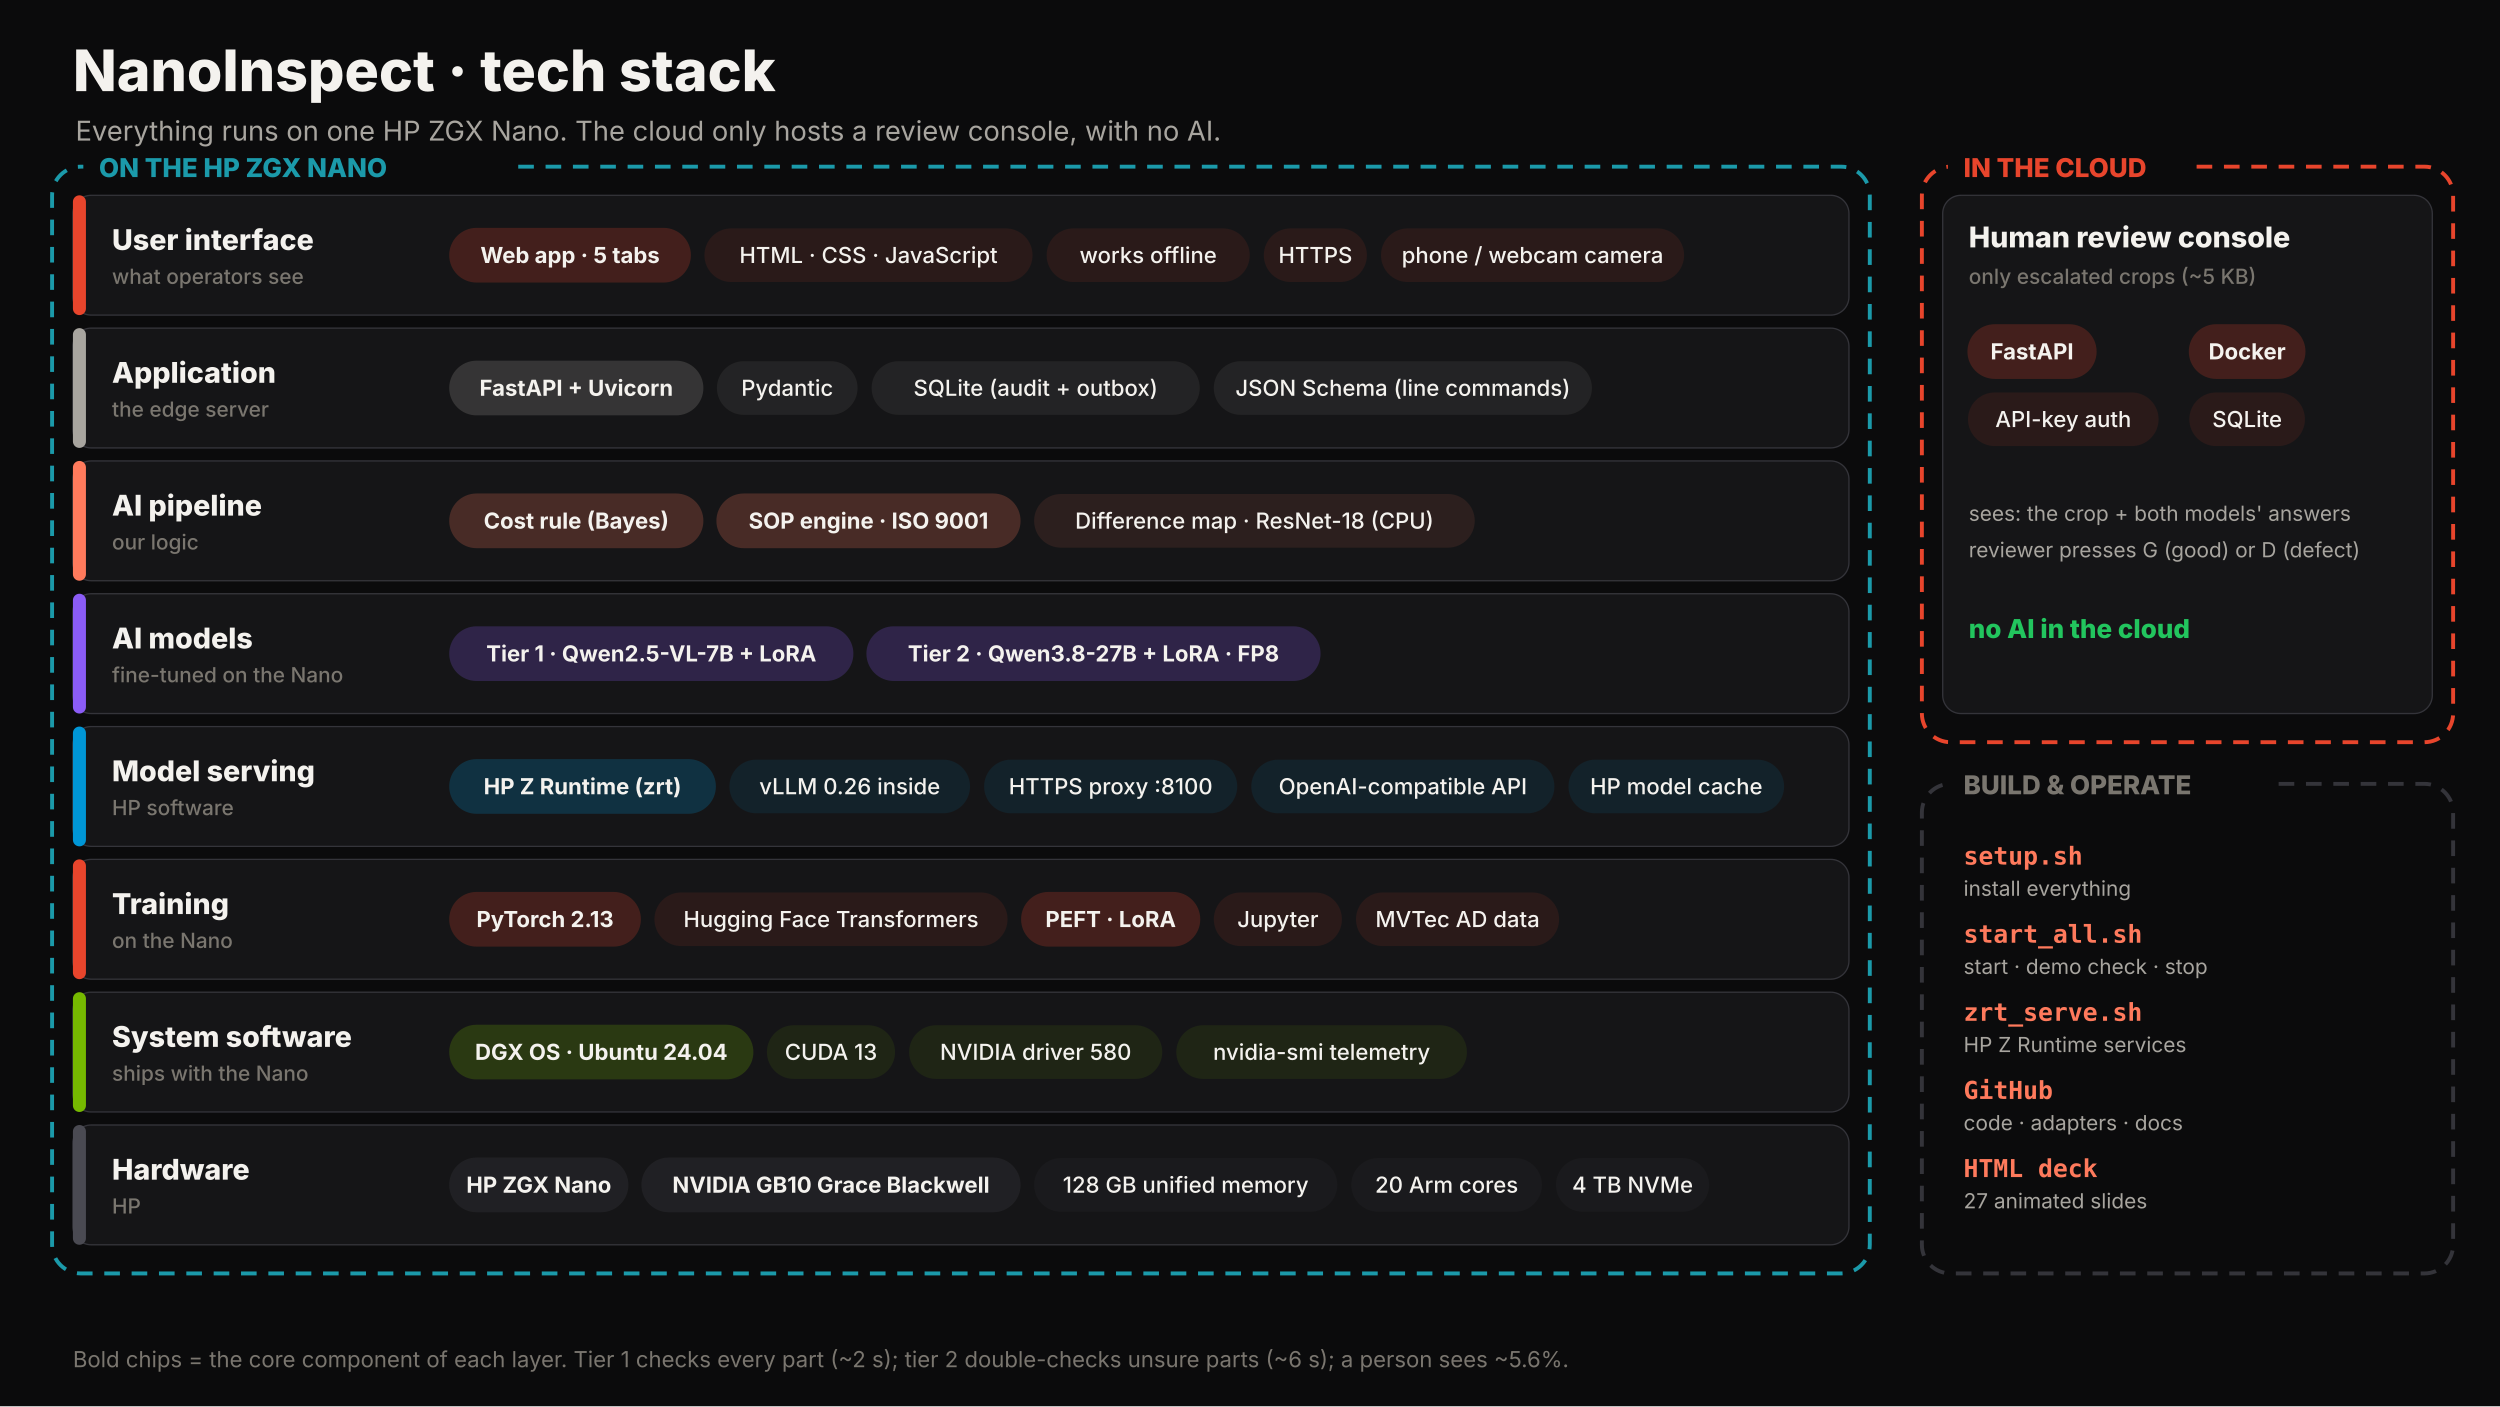
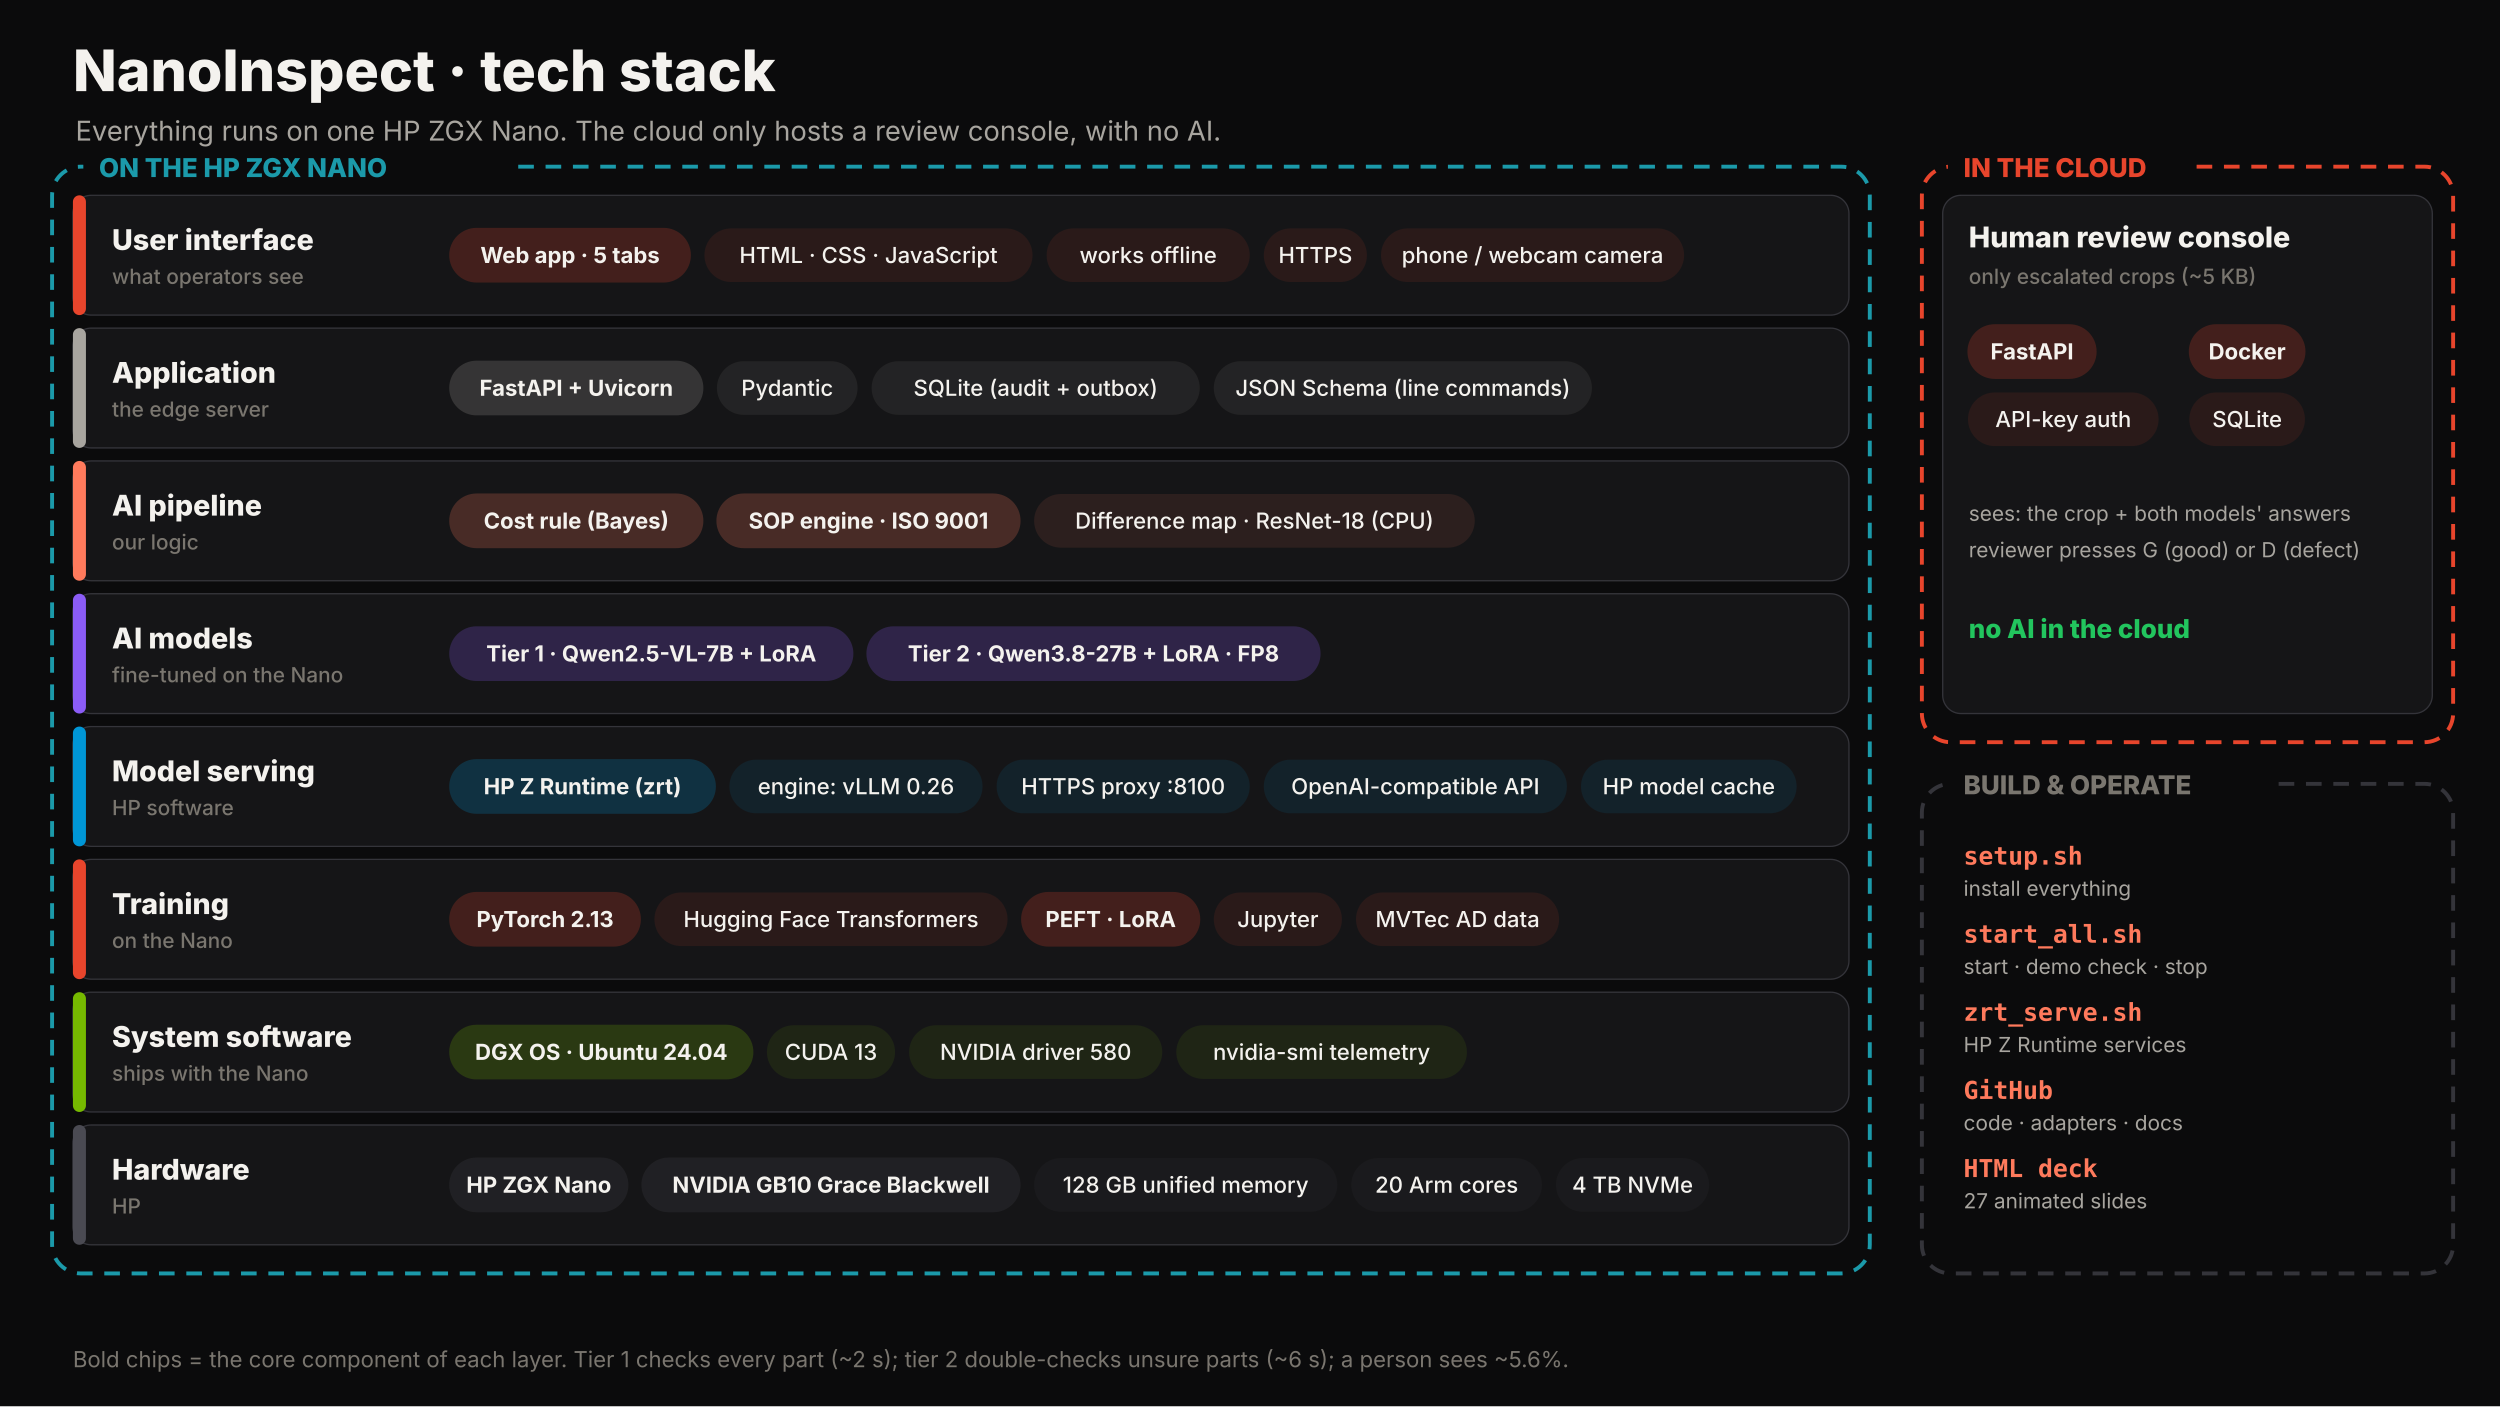
<svg xmlns="http://www.w3.org/2000/svg" viewBox="0 0 1920 1080" width="1920" height="1080">
  <rect width="1920" height="1080" fill="#0b0b0c" />
  <text x="56" y="70" font-size="44" font-weight="800" fill="#f4f2ee" text-anchor="start" font-family="Inter,Segoe UI,Helvetica,Arial,sans-serif">NanoInspect · tech stack</text>
  <text x="58" y="108" font-size="21" font-weight="400" fill="#a8a59f" text-anchor="start" font-family="Inter,Segoe UI,Helvetica,Arial,sans-serif">Everything runs on one HP ZGX Nano. The cloud only hosts a review console, with no AI.</text>
  <rect x="40" y="128" width="1396" height="850" rx="22" fill="none" stroke="#1b9aaa" stroke-width="3" stroke-dasharray="12 9" />
  <rect x="64" y="114" width="330" height="30" fill="#0b0b0c" />
  <text x="76" y="136" font-size="20" font-weight="800" fill="#1b9aaa" text-anchor="start" font-family="Inter,Segoe UI,Helvetica,Arial,sans-serif">ON THE HP ZGX NANO</text>
  <rect x="56" y="150" width="1364" height="92" rx="14" fill="#151517" stroke="#34343a" />
  <rect x="56" y="150" width="10" height="92" rx="5" fill="#e8452c" />
  <text x="86" y="192" font-size="22" font-weight="800" fill="#f4f2ee" text-anchor="start" font-family="Inter,Segoe UI,Helvetica,Arial,sans-serif">User interface</text>
  <text x="86" y="218" font-size="16" font-weight="500" fill="#7a766f" text-anchor="start" font-family="Inter,Segoe UI,Helvetica,Arial,sans-serif">what operators see</text>
  <rect x="346" y="176" width="183.6" height="40" rx="20" fill="#e8452c" opacity="0.22" stroke="#e8452c" stroke-width="2" />
  <text x="437.8" y="202" font-size="17" font-weight="700" fill="#f4f2ee" text-anchor="middle" font-family="Inter,Segoe UI,Helvetica,Arial,sans-serif">Web app · 5 tabs</text>
  <rect x="541.6" y="176" width="250.8" height="40" rx="20" fill="#e8452c" opacity="0.1" stroke="#e8452c" stroke-width="1.2" />
  <text x="667.0" y="202" font-size="17" font-weight="500" fill="#f4f2ee" text-anchor="middle" font-family="Inter,Segoe UI,Helvetica,Arial,sans-serif">HTML · CSS · JavaScript</text>
  <rect x="804.4" y="176" width="154.8" height="40" rx="20" fill="#e8452c" opacity="0.1" stroke="#e8452c" stroke-width="1.2" />
  <text x="881.8" y="202" font-size="17" font-weight="500" fill="#f4f2ee" text-anchor="middle" font-family="Inter,Segoe UI,Helvetica,Arial,sans-serif">works offline</text>
  <rect x="971.2" y="176" width="78.0" height="40" rx="20" fill="#e8452c" opacity="0.1" stroke="#e8452c" stroke-width="1.2" />
  <text x="1010.2" y="202" font-size="17" font-weight="500" fill="#f4f2ee" text-anchor="middle" font-family="Inter,Segoe UI,Helvetica,Arial,sans-serif">HTTPS</text>
  <rect x="1061.2" y="176" width="231.6" height="40" rx="20" fill="#e8452c" opacity="0.1" stroke="#e8452c" stroke-width="1.2" />
  <text x="1177.0" y="202" font-size="17" font-weight="500" fill="#f4f2ee" text-anchor="middle" font-family="Inter,Segoe UI,Helvetica,Arial,sans-serif">phone / webcam camera</text>
  <rect x="56" y="252" width="1364" height="92" rx="14" fill="#151517" stroke="#34343a" />
  <rect x="56" y="252" width="10" height="92" rx="5" fill="#a8a59f" />
  <text x="86" y="294" font-size="22" font-weight="800" fill="#f4f2ee" text-anchor="start" font-family="Inter,Segoe UI,Helvetica,Arial,sans-serif">Application</text>
  <text x="86" y="320" font-size="16" font-weight="500" fill="#7a766f" text-anchor="start" font-family="Inter,Segoe UI,Helvetica,Arial,sans-serif">the edge server</text>
  <rect x="346" y="278" width="193.2" height="40" rx="20" fill="#a8a59f" opacity="0.22" stroke="#a8a59f" stroke-width="2" />
  <text x="442.6" y="304" font-size="17" font-weight="700" fill="#f4f2ee" text-anchor="middle" font-family="Inter,Segoe UI,Helvetica,Arial,sans-serif">FastAPI + Uvicorn</text>
  <rect x="551.2" y="278" width="106.8" height="40" rx="20" fill="#a8a59f" opacity="0.1" stroke="#a8a59f" stroke-width="1.2" />
  <text x="604.6" y="304" font-size="17" font-weight="500" fill="#f4f2ee" text-anchor="middle" font-family="Inter,Segoe UI,Helvetica,Arial,sans-serif">Pydantic</text>
  <rect x="670.0" y="278" width="250.8" height="40" rx="20" fill="#a8a59f" opacity="0.1" stroke="#a8a59f" stroke-width="1.2" />
  <text x="795.4" y="304" font-size="17" font-weight="500" fill="#f4f2ee" text-anchor="middle" font-family="Inter,Segoe UI,Helvetica,Arial,sans-serif">SQLite (audit + outbox)</text>
  <rect x="932.8" y="278" width="289.2" height="40" rx="20" fill="#a8a59f" opacity="0.1" stroke="#a8a59f" stroke-width="1.2" />
  <text x="1077.4" y="304" font-size="17" font-weight="500" fill="#f4f2ee" text-anchor="middle" font-family="Inter,Segoe UI,Helvetica,Arial,sans-serif">JSON Schema (line commands)</text>
  <rect x="56" y="354" width="1364" height="92" rx="14" fill="#151517" stroke="#34343a" />
  <rect x="56" y="354" width="10" height="92" rx="5" fill="#ff7a5c" />
  <text x="86" y="396" font-size="22" font-weight="800" fill="#f4f2ee" text-anchor="start" font-family="Inter,Segoe UI,Helvetica,Arial,sans-serif">AI pipeline</text>
  <text x="86" y="422" font-size="16" font-weight="500" fill="#7a766f" text-anchor="start" font-family="Inter,Segoe UI,Helvetica,Arial,sans-serif">our logic</text>
  <rect x="346" y="380" width="193.2" height="40" rx="20" fill="#ff7a5c" opacity="0.22" stroke="#ff7a5c" stroke-width="2" />
  <text x="442.6" y="406" font-size="17" font-weight="700" fill="#f4f2ee" text-anchor="middle" font-family="Inter,Segoe UI,Helvetica,Arial,sans-serif">Cost rule (Bayes)</text>
  <rect x="551.2" y="380" width="231.6" height="40" rx="20" fill="#ff7a5c" opacity="0.22" stroke="#ff7a5c" stroke-width="2" />
  <text x="667.0" y="406" font-size="17" font-weight="700" fill="#f4f2ee" text-anchor="middle" font-family="Inter,Segoe UI,Helvetica,Arial,sans-serif">SOP engine · ISO 9001</text>
  <rect x="794.8" y="380" width="337.2" height="40" rx="20" fill="#ff7a5c" opacity="0.1" stroke="#ff7a5c" stroke-width="1.2" />
  <text x="963.4" y="406" font-size="17" font-weight="500" fill="#f4f2ee" text-anchor="middle" font-family="Inter,Segoe UI,Helvetica,Arial,sans-serif">Difference map · ResNet-18 (CPU)</text>
  <rect x="56" y="456" width="1364" height="92" rx="14" fill="#151517" stroke="#34343a" />
  <rect x="56" y="456" width="10" height="92" rx="5" fill="#8b5cf6" />
  <text x="86" y="498" font-size="22" font-weight="800" fill="#f4f2ee" text-anchor="start" font-family="Inter,Segoe UI,Helvetica,Arial,sans-serif">AI models</text>
  <text x="86" y="524" font-size="16" font-weight="500" fill="#7a766f" text-anchor="start" font-family="Inter,Segoe UI,Helvetica,Arial,sans-serif">fine-tuned on the Nano</text>
  <rect x="346" y="482" width="308.4" height="40" rx="20" fill="#8b5cf6" opacity="0.22" stroke="#8b5cf6" stroke-width="2" />
  <text x="500.2" y="508" font-size="17" font-weight="700" fill="#f4f2ee" text-anchor="middle" font-family="Inter,Segoe UI,Helvetica,Arial,sans-serif">Tier 1 · Qwen2.5-VL-7B + LoRA</text>
  <rect x="666.4" y="482" width="346.8" height="40" rx="20" fill="#8b5cf6" opacity="0.22" stroke="#8b5cf6" stroke-width="2" />
  <text x="839.8" y="508" font-size="17" font-weight="700" fill="#f4f2ee" text-anchor="middle" font-family="Inter,Segoe UI,Helvetica,Arial,sans-serif">Tier 2 · Qwen3.8-27B + LoRA · FP8</text>
  <rect x="56" y="558" width="1364" height="92" rx="14" fill="#151517" stroke="#34343a" />
  <rect x="56" y="558" width="10" height="92" rx="5" fill="#0096d6" />
  <text x="86" y="600" font-size="22" font-weight="800" fill="#f4f2ee" text-anchor="start" font-family="Inter,Segoe UI,Helvetica,Arial,sans-serif">Model serving</text>
  <text x="86" y="626" font-size="16" font-weight="500" fill="#7a766f" text-anchor="start" font-family="Inter,Segoe UI,Helvetica,Arial,sans-serif">HP software</text>
  <rect x="346" y="584" width="202.8" height="40" rx="20" fill="#0096d6" opacity="0.22" stroke="#0096d6" stroke-width="2" />
  <text x="447.4" y="610" font-size="17" font-weight="700" fill="#f4f2ee" text-anchor="middle" font-family="Inter,Segoe UI,Helvetica,Arial,sans-serif">HP Z Runtime (zrt)</text>
-   <rect x="560.8" y="584" width="183.6" height="40" rx="20" fill="#0096d6" opacity="0.1" stroke="#0096d6" stroke-width="1.2" />
-   <text x="652.6" y="610" font-size="17" font-weight="500" fill="#f4f2ee" text-anchor="middle" font-family="Inter,Segoe UI,Helvetica,Arial,sans-serif">vLLM 0.26 inside</text>
-   <rect x="756.4" y="584" width="193.2" height="40" rx="20" fill="#0096d6" opacity="0.1" stroke="#0096d6" stroke-width="1.2" />
-   <text x="853.0" y="610" font-size="17" font-weight="500" fill="#f4f2ee" text-anchor="middle" font-family="Inter,Segoe UI,Helvetica,Arial,sans-serif">HTTPS proxy :8100</text>
-   <rect x="961.6" y="584" width="231.6" height="40" rx="20" fill="#0096d6" opacity="0.1" stroke="#0096d6" stroke-width="1.2" />
-   <text x="1077.4" y="610" font-size="17" font-weight="500" fill="#f4f2ee" text-anchor="middle" font-family="Inter,Segoe UI,Helvetica,Arial,sans-serif">OpenAI-compatible API</text>
-   <rect x="1205.2" y="584" width="164.4" height="40" rx="20" fill="#0096d6" opacity="0.1" stroke="#0096d6" stroke-width="1.2" />
-   <text x="1287.4" y="610" font-size="17" font-weight="500" fill="#f4f2ee" text-anchor="middle" font-family="Inter,Segoe UI,Helvetica,Arial,sans-serif">HP model cache</text>
+   <rect x="560.8" y="584" width="193.2" height="40" rx="20" fill="#0096d6" opacity="0.1" stroke="#0096d6" stroke-width="1.2" />
+   <text x="657.4" y="610" font-size="17" font-weight="500" fill="#f4f2ee" text-anchor="middle" font-family="Inter,Segoe UI,Helvetica,Arial,sans-serif">engine: vLLM 0.26</text>
+   <rect x="766.0" y="584" width="193.2" height="40" rx="20" fill="#0096d6" opacity="0.1" stroke="#0096d6" stroke-width="1.2" />
+   <text x="862.6" y="610" font-size="17" font-weight="500" fill="#f4f2ee" text-anchor="middle" font-family="Inter,Segoe UI,Helvetica,Arial,sans-serif">HTTPS proxy :8100</text>
+   <rect x="971.2" y="584" width="231.6" height="40" rx="20" fill="#0096d6" opacity="0.1" stroke="#0096d6" stroke-width="1.2" />
+   <text x="1087.0" y="610" font-size="17" font-weight="500" fill="#f4f2ee" text-anchor="middle" font-family="Inter,Segoe UI,Helvetica,Arial,sans-serif">OpenAI-compatible API</text>
+   <rect x="1214.8" y="584" width="164.4" height="40" rx="20" fill="#0096d6" opacity="0.1" stroke="#0096d6" stroke-width="1.2" />
+   <text x="1297.0" y="610" font-size="17" font-weight="500" fill="#f4f2ee" text-anchor="middle" font-family="Inter,Segoe UI,Helvetica,Arial,sans-serif">HP model cache</text>
  <rect x="56" y="660" width="1364" height="92" rx="14" fill="#151517" stroke="#34343a" />
  <rect x="56" y="660" width="10" height="92" rx="5" fill="#e8452c" />
  <text x="86" y="702" font-size="22" font-weight="800" fill="#f4f2ee" text-anchor="start" font-family="Inter,Segoe UI,Helvetica,Arial,sans-serif">Training</text>
  <text x="86" y="728" font-size="16" font-weight="500" fill="#7a766f" text-anchor="start" font-family="Inter,Segoe UI,Helvetica,Arial,sans-serif">on the Nano</text>
  <rect x="346" y="686" width="145.2" height="40" rx="20" fill="#e8452c" opacity="0.22" stroke="#e8452c" stroke-width="2" />
  <text x="418.6" y="712" font-size="17" font-weight="700" fill="#f4f2ee" text-anchor="middle" font-family="Inter,Segoe UI,Helvetica,Arial,sans-serif">PyTorch 2.13</text>
  <rect x="503.2" y="686" width="270.0" height="40" rx="20" fill="#e8452c" opacity="0.1" stroke="#e8452c" stroke-width="1.2" />
  <text x="638.2" y="712" font-size="17" font-weight="500" fill="#f4f2ee" text-anchor="middle" font-family="Inter,Segoe UI,Helvetica,Arial,sans-serif">Hugging Face Transformers</text>
  <rect x="785.2" y="686" width="135.6" height="40" rx="20" fill="#e8452c" opacity="0.22" stroke="#e8452c" stroke-width="2" />
  <text x="853.0" y="712" font-size="17" font-weight="700" fill="#f4f2ee" text-anchor="middle" font-family="Inter,Segoe UI,Helvetica,Arial,sans-serif">PEFT · LoRA</text>
  <rect x="932.8" y="686" width="97.2" height="40" rx="20" fill="#e8452c" opacity="0.1" stroke="#e8452c" stroke-width="1.2" />
  <text x="981.4" y="712" font-size="17" font-weight="500" fill="#f4f2ee" text-anchor="middle" font-family="Inter,Segoe UI,Helvetica,Arial,sans-serif">Jupyter</text>
  <rect x="1042.0" y="686" width="154.8" height="40" rx="20" fill="#e8452c" opacity="0.1" stroke="#e8452c" stroke-width="1.2" />
  <text x="1119.4" y="712" font-size="17" font-weight="500" fill="#f4f2ee" text-anchor="middle" font-family="Inter,Segoe UI,Helvetica,Arial,sans-serif">MVTec AD data</text>
  <rect x="56" y="762" width="1364" height="92" rx="14" fill="#151517" stroke="#34343a" />
  <rect x="56" y="762" width="10" height="92" rx="5" fill="#76b900" />
  <text x="86" y="804" font-size="22" font-weight="800" fill="#f4f2ee" text-anchor="start" font-family="Inter,Segoe UI,Helvetica,Arial,sans-serif">System software</text>
  <text x="86" y="830" font-size="16" font-weight="500" fill="#7a766f" text-anchor="start" font-family="Inter,Segoe UI,Helvetica,Arial,sans-serif">ships with the Nano</text>
  <rect x="346" y="788" width="231.6" height="40" rx="20" fill="#76b900" opacity="0.22" stroke="#76b900" stroke-width="2" />
  <text x="461.8" y="814" font-size="17" font-weight="700" fill="#f4f2ee" text-anchor="middle" font-family="Inter,Segoe UI,Helvetica,Arial,sans-serif">DGX OS · Ubuntu 24.04</text>
  <rect x="589.6" y="788" width="97.2" height="40" rx="20" fill="#76b900" opacity="0.1" stroke="#76b900" stroke-width="1.2" />
  <text x="638.2" y="814" font-size="17" font-weight="500" fill="#f4f2ee" text-anchor="middle" font-family="Inter,Segoe UI,Helvetica,Arial,sans-serif">CUDA 13</text>
  <rect x="698.8" y="788" width="193.2" height="40" rx="20" fill="#76b900" opacity="0.1" stroke="#76b900" stroke-width="1.2" />
  <text x="795.4" y="814" font-size="17" font-weight="500" fill="#f4f2ee" text-anchor="middle" font-family="Inter,Segoe UI,Helvetica,Arial,sans-serif">NVIDIA driver 580</text>
  <rect x="904.0" y="788" width="222.0" height="40" rx="20" fill="#76b900" opacity="0.1" stroke="#76b900" stroke-width="1.2" />
  <text x="1015.0" y="814" font-size="17" font-weight="500" fill="#f4f2ee" text-anchor="middle" font-family="Inter,Segoe UI,Helvetica,Arial,sans-serif">nvidia-smi telemetry</text>
  <rect x="56" y="864" width="1364" height="92" rx="14" fill="#151517" stroke="#34343a" />
  <rect x="56" y="864" width="10" height="92" rx="5" fill="#4a4a52" />
  <text x="86" y="906" font-size="22" font-weight="800" fill="#f4f2ee" text-anchor="start" font-family="Inter,Segoe UI,Helvetica,Arial,sans-serif">Hardware</text>
  <text x="86" y="932" font-size="16" font-weight="500" fill="#7a766f" text-anchor="start" font-family="Inter,Segoe UI,Helvetica,Arial,sans-serif">HP</text>
  <rect x="346" y="890" width="135.6" height="40" rx="20" fill="#4a4a52" opacity="0.22" stroke="#4a4a52" stroke-width="2" />
  <text x="413.8" y="916" font-size="17" font-weight="700" fill="#f4f2ee" text-anchor="middle" font-family="Inter,Segoe UI,Helvetica,Arial,sans-serif">HP ZGX Nano</text>
  <rect x="493.6" y="890" width="289.2" height="40" rx="20" fill="#4a4a52" opacity="0.22" stroke="#4a4a52" stroke-width="2" />
  <text x="638.2" y="916" font-size="17" font-weight="700" fill="#f4f2ee" text-anchor="middle" font-family="Inter,Segoe UI,Helvetica,Arial,sans-serif">NVIDIA GB10 Grace Blackwell</text>
  <rect x="794.8" y="890" width="231.6" height="40" rx="20" fill="#4a4a52" opacity="0.1" stroke="#4a4a52" stroke-width="1.2" />
  <text x="910.6" y="916" font-size="17" font-weight="500" fill="#f4f2ee" text-anchor="middle" font-family="Inter,Segoe UI,Helvetica,Arial,sans-serif">128 GB unified memory</text>
  <rect x="1038.4" y="890" width="145.2" height="40" rx="20" fill="#4a4a52" opacity="0.1" stroke="#4a4a52" stroke-width="1.2" />
  <text x="1111" y="916" font-size="17" font-weight="500" fill="#f4f2ee" text-anchor="middle" font-family="Inter,Segoe UI,Helvetica,Arial,sans-serif">20 Arm cores</text>
  <rect x="1195.6" y="890" width="116.4" height="40" rx="20" fill="#4a4a52" opacity="0.1" stroke="#4a4a52" stroke-width="1.2" />
  <text x="1253.8" y="916" font-size="17" font-weight="500" fill="#f4f2ee" text-anchor="middle" font-family="Inter,Segoe UI,Helvetica,Arial,sans-serif">4 TB NVMe</text>
  <rect x="1476" y="128" width="408" height="442" rx="22" fill="none" stroke="#e8452c" stroke-width="3" stroke-dasharray="12 9" />
  <rect x="1496" y="114" width="190" height="30" fill="#0b0b0c" />
  <text x="1508" y="136" font-size="20" font-weight="800" fill="#e8452c" text-anchor="start" font-family="Inter,Segoe UI,Helvetica,Arial,sans-serif">IN THE CLOUD</text>
  <rect x="1492" y="150" width="376" height="398" rx="14" fill="#151517" stroke="#34343a" />
  <text x="1512" y="190" font-size="22" font-weight="800" fill="#f4f2ee" text-anchor="start" font-family="Inter,Segoe UI,Helvetica,Arial,sans-serif">Human review console</text>
  <text x="1512" y="218" font-size="16" font-weight="500" fill="#7a766f" text-anchor="start" font-family="Inter,Segoe UI,Helvetica,Arial,sans-serif">only escalated crops (~5 KB)</text>
  <rect x="1512" y="250" width="97.2" height="40" rx="20" fill="#e8452c" opacity="0.22" stroke="#e8452c" stroke-width="2" />
  <text x="1560.6" y="276" font-size="17" font-weight="700" fill="#f4f2ee" text-anchor="middle" font-family="Inter,Segoe UI,Helvetica,Arial,sans-serif">FastAPI</text>
  <rect x="1682" y="250" width="87.6" height="40" rx="20" fill="#e8452c" opacity="0.22" stroke="#e8452c" stroke-width="2" />
  <text x="1725.8" y="276" font-size="17" font-weight="700" fill="#f4f2ee" text-anchor="middle" font-family="Inter,Segoe UI,Helvetica,Arial,sans-serif">Docker</text>
  <rect x="1512" y="302" width="145.2" height="40" rx="20" fill="#e8452c" opacity="0.1" stroke="#e8452c" stroke-width="1.2" />
  <text x="1584.6" y="328" font-size="17" font-weight="500" fill="#f4f2ee" text-anchor="middle" font-family="Inter,Segoe UI,Helvetica,Arial,sans-serif">API-key auth</text>
  <rect x="1682" y="302" width="87.6" height="40" rx="20" fill="#e8452c" opacity="0.1" stroke="#e8452c" stroke-width="1.2" />
  <text x="1725.8" y="328" font-size="17" font-weight="500" fill="#f4f2ee" text-anchor="middle" font-family="Inter,Segoe UI,Helvetica,Arial,sans-serif">SQLite</text>
  <text x="1512" y="400" font-size="16" font-weight="400" fill="#a8a59f" text-anchor="start" font-family="Inter,Segoe UI,Helvetica,Arial,sans-serif">sees: the crop + both models' answers</text>
  <text x="1512" y="428" font-size="16" font-weight="400" fill="#a8a59f" text-anchor="start" font-family="Inter,Segoe UI,Helvetica,Arial,sans-serif">reviewer presses G (good) or D (defect)</text>
  <text x="1512" y="490" font-size="20" font-weight="800" fill="#22c55e" text-anchor="start" font-family="Inter,Segoe UI,Helvetica,Arial,sans-serif">no AI in the cloud</text>
  <rect x="1476" y="602" width="408" height="376" rx="22" fill="none" stroke="#34343a" stroke-width="3" stroke-dasharray="12 9" />
  <rect x="1496" y="588" width="250" height="30" fill="#0b0b0c" />
  <text x="1508" y="610" font-size="20" font-weight="800" fill="#7a766f" text-anchor="start" font-family="Inter,Segoe UI,Helvetica,Arial,sans-serif">BUILD &amp; OPERATE</text>
  <text x="1508" y="664" font-size="19" font-weight="800" fill="#ff7a5c" text-anchor="start" font-family="ui-monospace,Menlo,Consolas,monospace">setup.sh</text>
  <text x="1508" y="688" font-size="16" font-weight="400" fill="#a8a59f" text-anchor="start" font-family="Inter,Segoe UI,Helvetica,Arial,sans-serif">install everything</text>
  <text x="1508" y="724" font-size="19" font-weight="800" fill="#ff7a5c" text-anchor="start" font-family="ui-monospace,Menlo,Consolas,monospace">start_all.sh</text>
  <text x="1508" y="748" font-size="16" font-weight="400" fill="#a8a59f" text-anchor="start" font-family="Inter,Segoe UI,Helvetica,Arial,sans-serif">start · demo check · stop</text>
  <text x="1508" y="784" font-size="19" font-weight="800" fill="#ff7a5c" text-anchor="start" font-family="ui-monospace,Menlo,Consolas,monospace">zrt_serve.sh</text>
  <text x="1508" y="808" font-size="16" font-weight="400" fill="#a8a59f" text-anchor="start" font-family="Inter,Segoe UI,Helvetica,Arial,sans-serif">HP Z Runtime services</text>
  <text x="1508" y="844" font-size="19" font-weight="800" fill="#ff7a5c" text-anchor="start" font-family="ui-monospace,Menlo,Consolas,monospace">GitHub</text>
  <text x="1508" y="868" font-size="16" font-weight="400" fill="#a8a59f" text-anchor="start" font-family="Inter,Segoe UI,Helvetica,Arial,sans-serif">code · adapters · docs</text>
  <text x="1508" y="904" font-size="19" font-weight="800" fill="#ff7a5c" text-anchor="start" font-family="ui-monospace,Menlo,Consolas,monospace">HTML deck</text>
  <text x="1508" y="928" font-size="16" font-weight="400" fill="#a8a59f" text-anchor="start" font-family="Inter,Segoe UI,Helvetica,Arial,sans-serif">27 animated slides</text>
  <text x="56" y="1050" font-size="17" font-weight="400" fill="#7a766f" text-anchor="start" font-family="Inter,Segoe UI,Helvetica,Arial,sans-serif">Bold chips = the core component of each layer.  Tier 1 checks every part (~2 s); tier 2 double-checks unsure parts (~6 s); a person sees ~5.6%.</text>
</svg>
